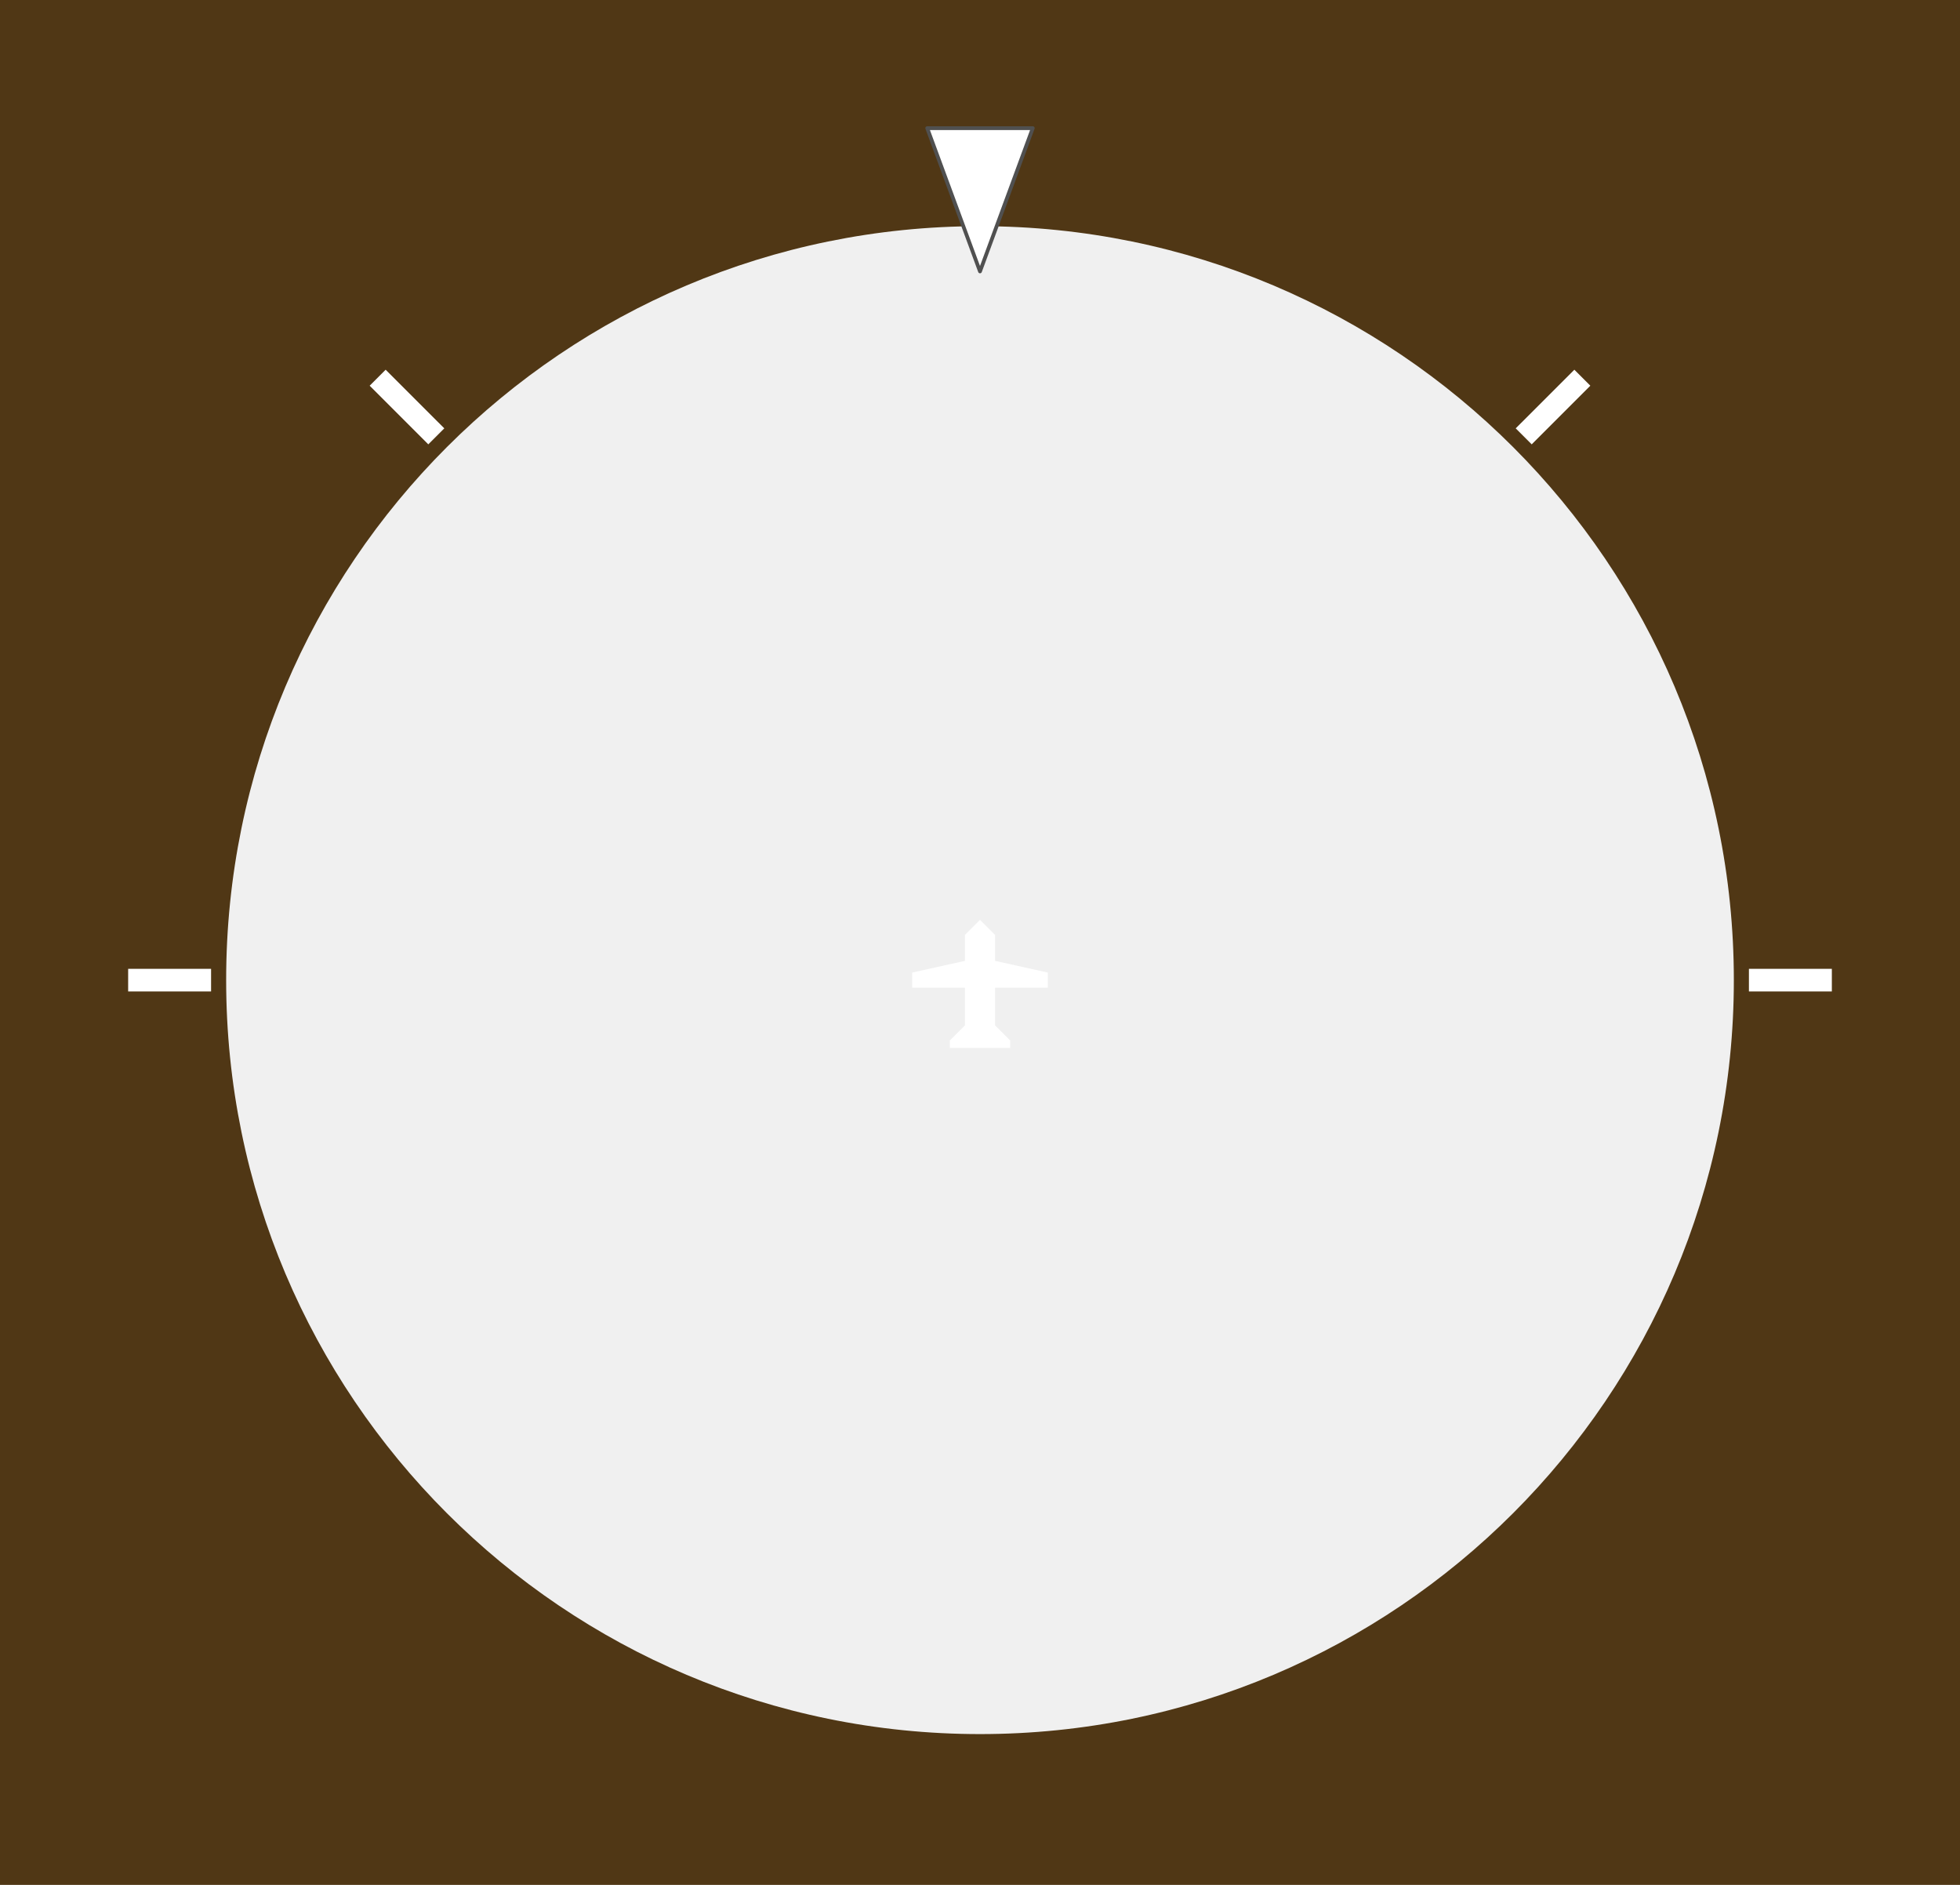
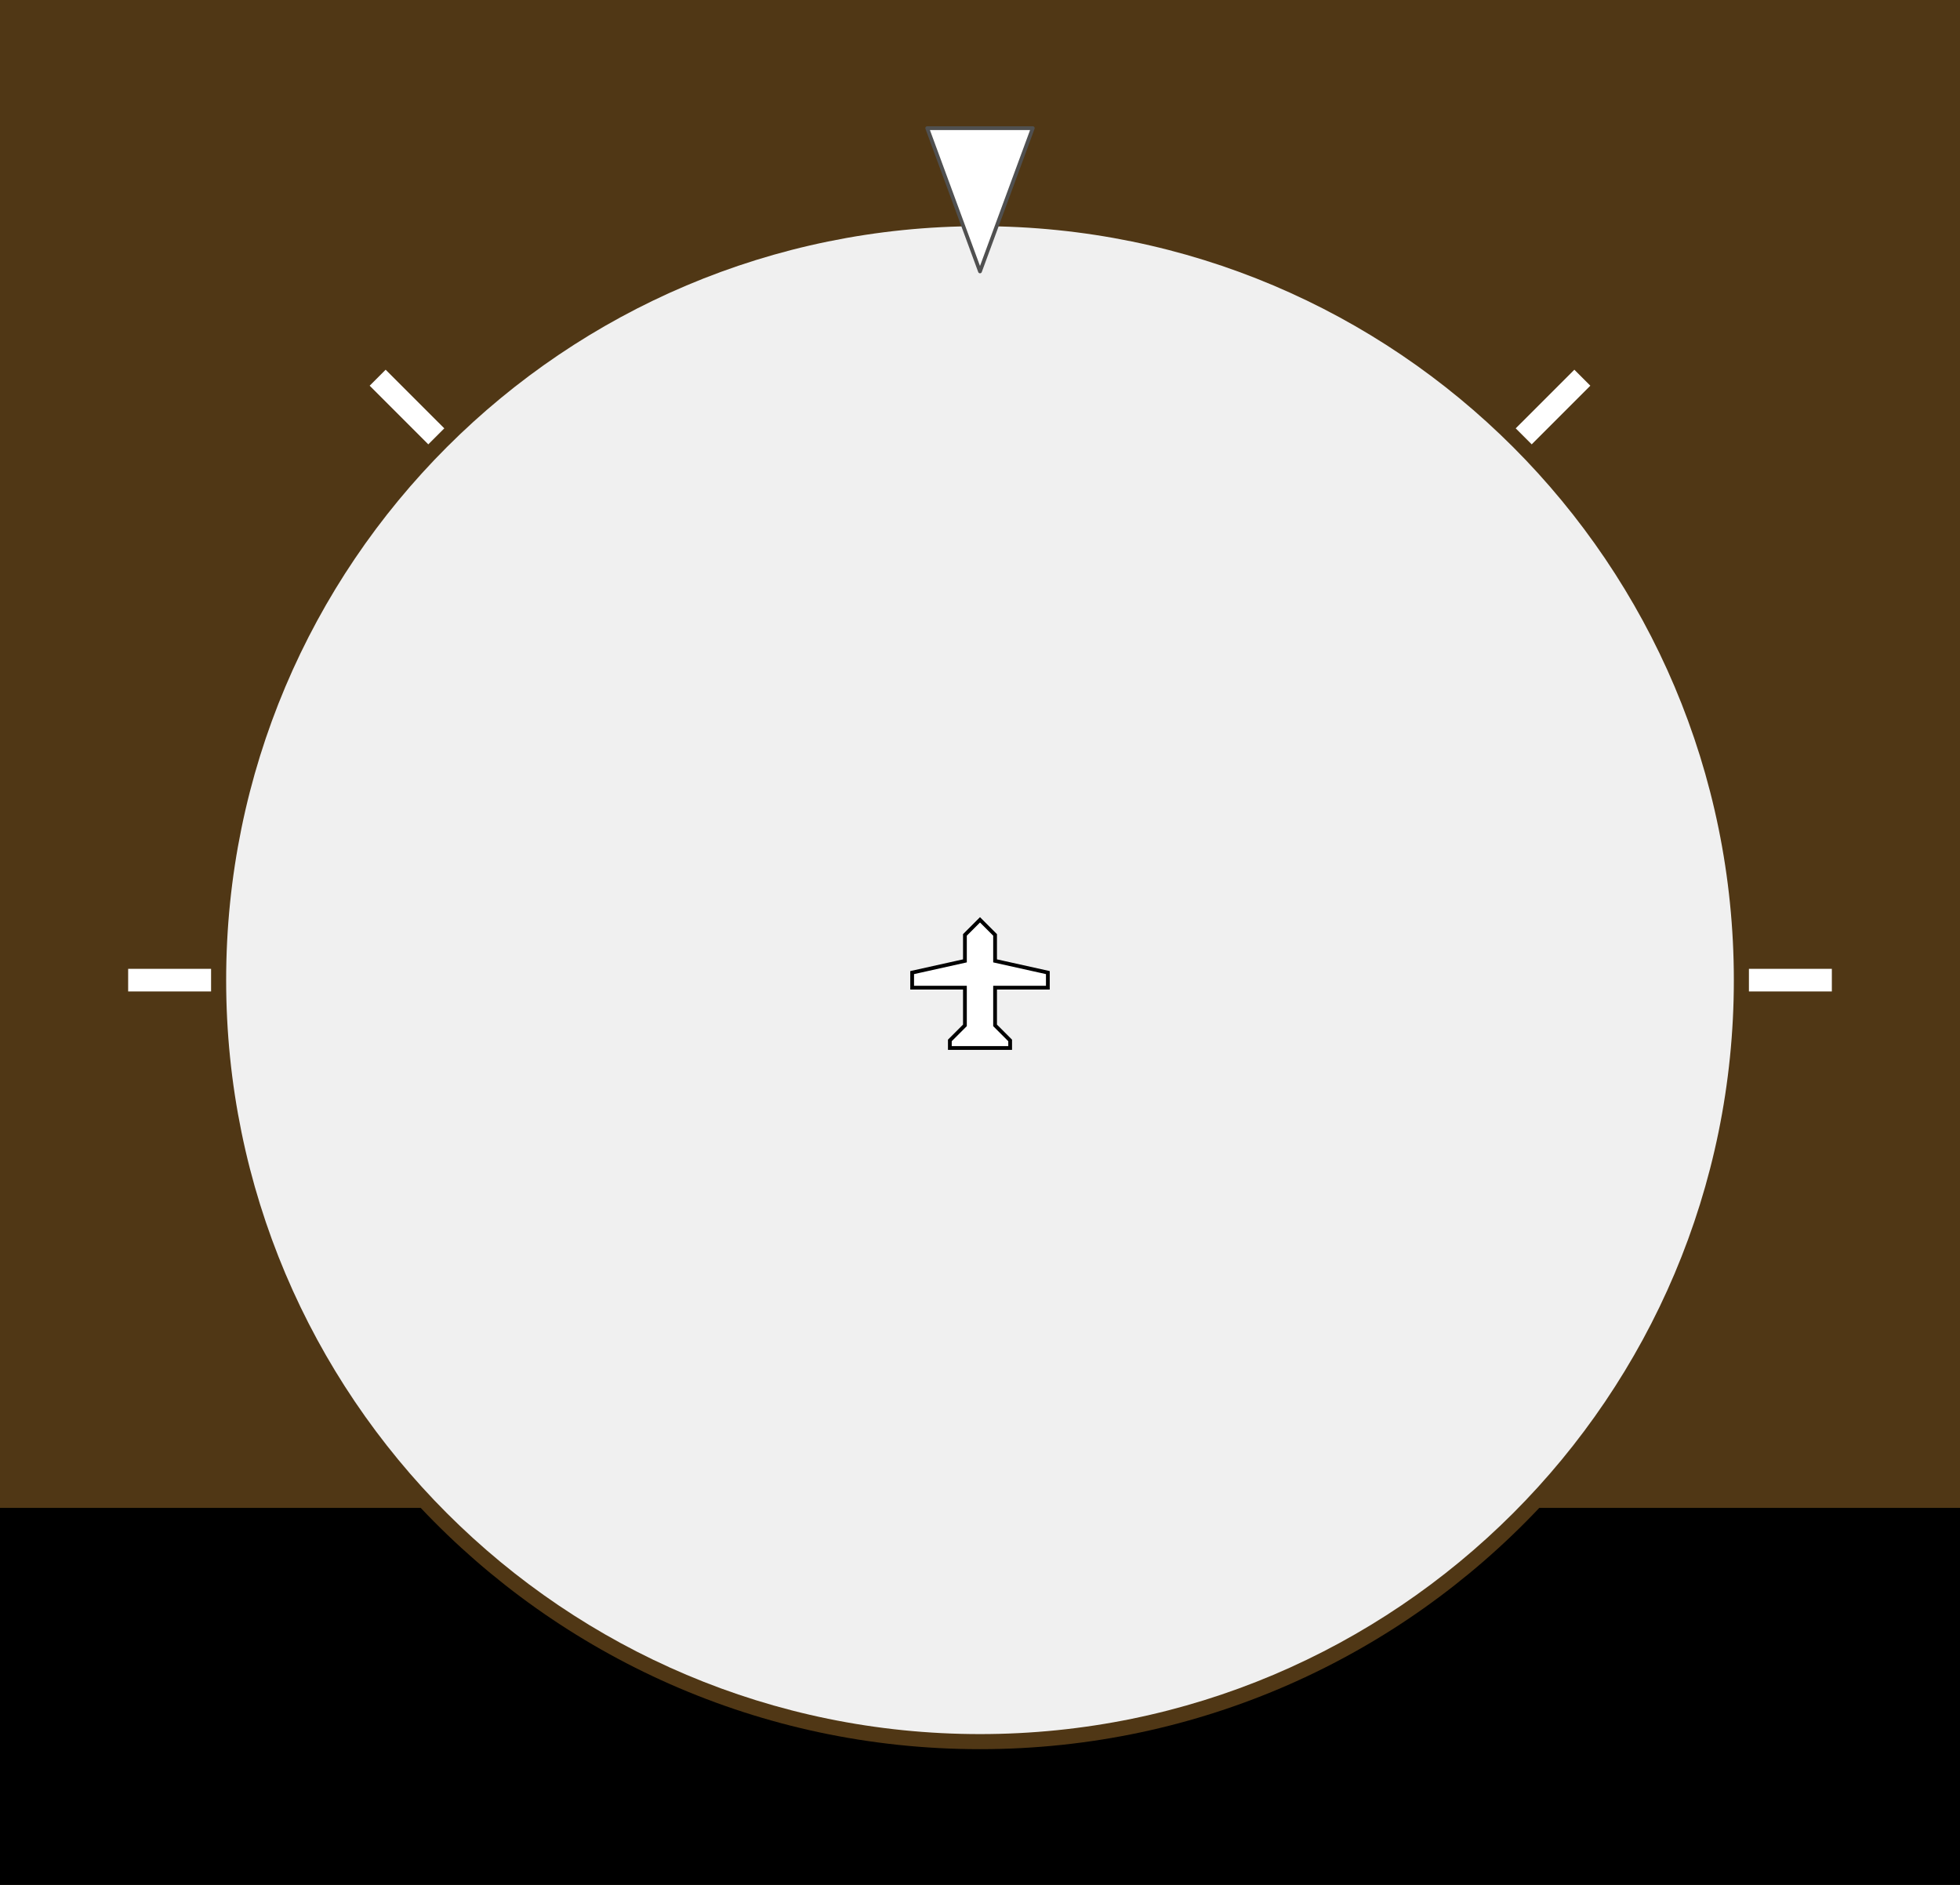
<svg xmlns="http://www.w3.org/2000/svg" width="260px" height="250px" viewBox="0 0 260 250" version="1.1">
-   <g id="Page-2" stroke="none" stroke-width="1" fill="none" fill-rule="evenodd">
-     <g id="Outer-Framwork">
-       <path d="M260,0 L260,250 L0,250 L0,0 L260,0 Z M130,30 C74.772,30 30,74.772 30,130 C30,185.228 74.772,230 130,230 C185.228,230 230,185.228 230,130 C230,74.772 185.228,30 130,30 Z" id="Outer-Case" fill="#503715" />
-       <g id="Outer-marks" transform="translate(17, 17)" fill="#FFFFFF">
+   <g id="Compass-+-HSI" stroke="none" stroke-width="1" fill="none" fill-rule="evenodd">
+     <g id="OuterFramework">
+       <path d="M260,0 L260,250 L0,250 L0,0 L260,0 Z M130,30 C74.772,30 30,74.772 30,130 C30,185.228 74.772,230 130,230 C185.228,230 230,185.228 230,130 C230,74.772 185.228,30 130,30 Z" id="Outer-Case" fill="#503715" fill-rule="nonzero" />
+       <path d="M260,200 L260,250 L0,250 L0,200 L55.811,200 C74.408,219.703 100.768,232 130,232 C159.232,232 185.592,219.703 204.189,200 L260,200 Z" id="Combined-Shape" fill="#000000" />
+       <g id="Outer-marks" transform="translate(17, 17)" fill="#FFFFFF" fill-rule="nonzero">
        <rect id="Rectangle" x="0" y="111.5" width="11" height="3" />
        <rect id="Rectangle" transform="translate(36.986, 36.986) rotate(45) translate(-36.986, -36.986)" x="31.486" y="35.486" width="11" height="3" />
-         <polygon id="Triangle" stroke="#505050" stroke-width="0.5" stroke-linejoin="round" transform="translate(113, 9.5) scale(1, -1) translate(-113, -9.5)" points="113 0 120 19 106 19" />
+         <polygon id="Triangle" stroke="#505050" stroke-width="0.5" stroke-linejoin="round" transform="translate(113, 9.5) scale(-1, 1) rotate(-180) translate(-113, -9.5)" points="113 0 120 19 106 19" />
        <rect id="Rectangle" transform="translate(189.014, 36.986) rotate(135) translate(-189.014, -36.986)" x="183.514" y="35.486" width="11" height="3" />
        <rect id="Rectangle" transform="translate(220.5, 113) rotate(180) translate(-220.5, -113)" x="215" y="111.5" width="11" height="3" />
      </g>
-       <path d="M126,139 L126,138 L128,136 L128,131 L121,131 L121,129 L128,127.444 L128,124 L130,122 L132,124 L132,127.444 L139,129 L139,131 L132,131 L132,136 L134,138 L134,139 L126,139 Z" id="Combined-Shape" fill="#FFFFFF" />
+       <polygon id="miniplane" stroke="#000000" stroke-width="0.5" fill="#FFFFFF" fill-rule="nonzero" points="126 139 126 138 128 136 128 131 121 131 121 129 128 127.444 128 124 130 122 132 124 132 127.444 139 129 139 131 132 131 132 136 134 138 134 139" />
    </g>
  </g>
</svg>
